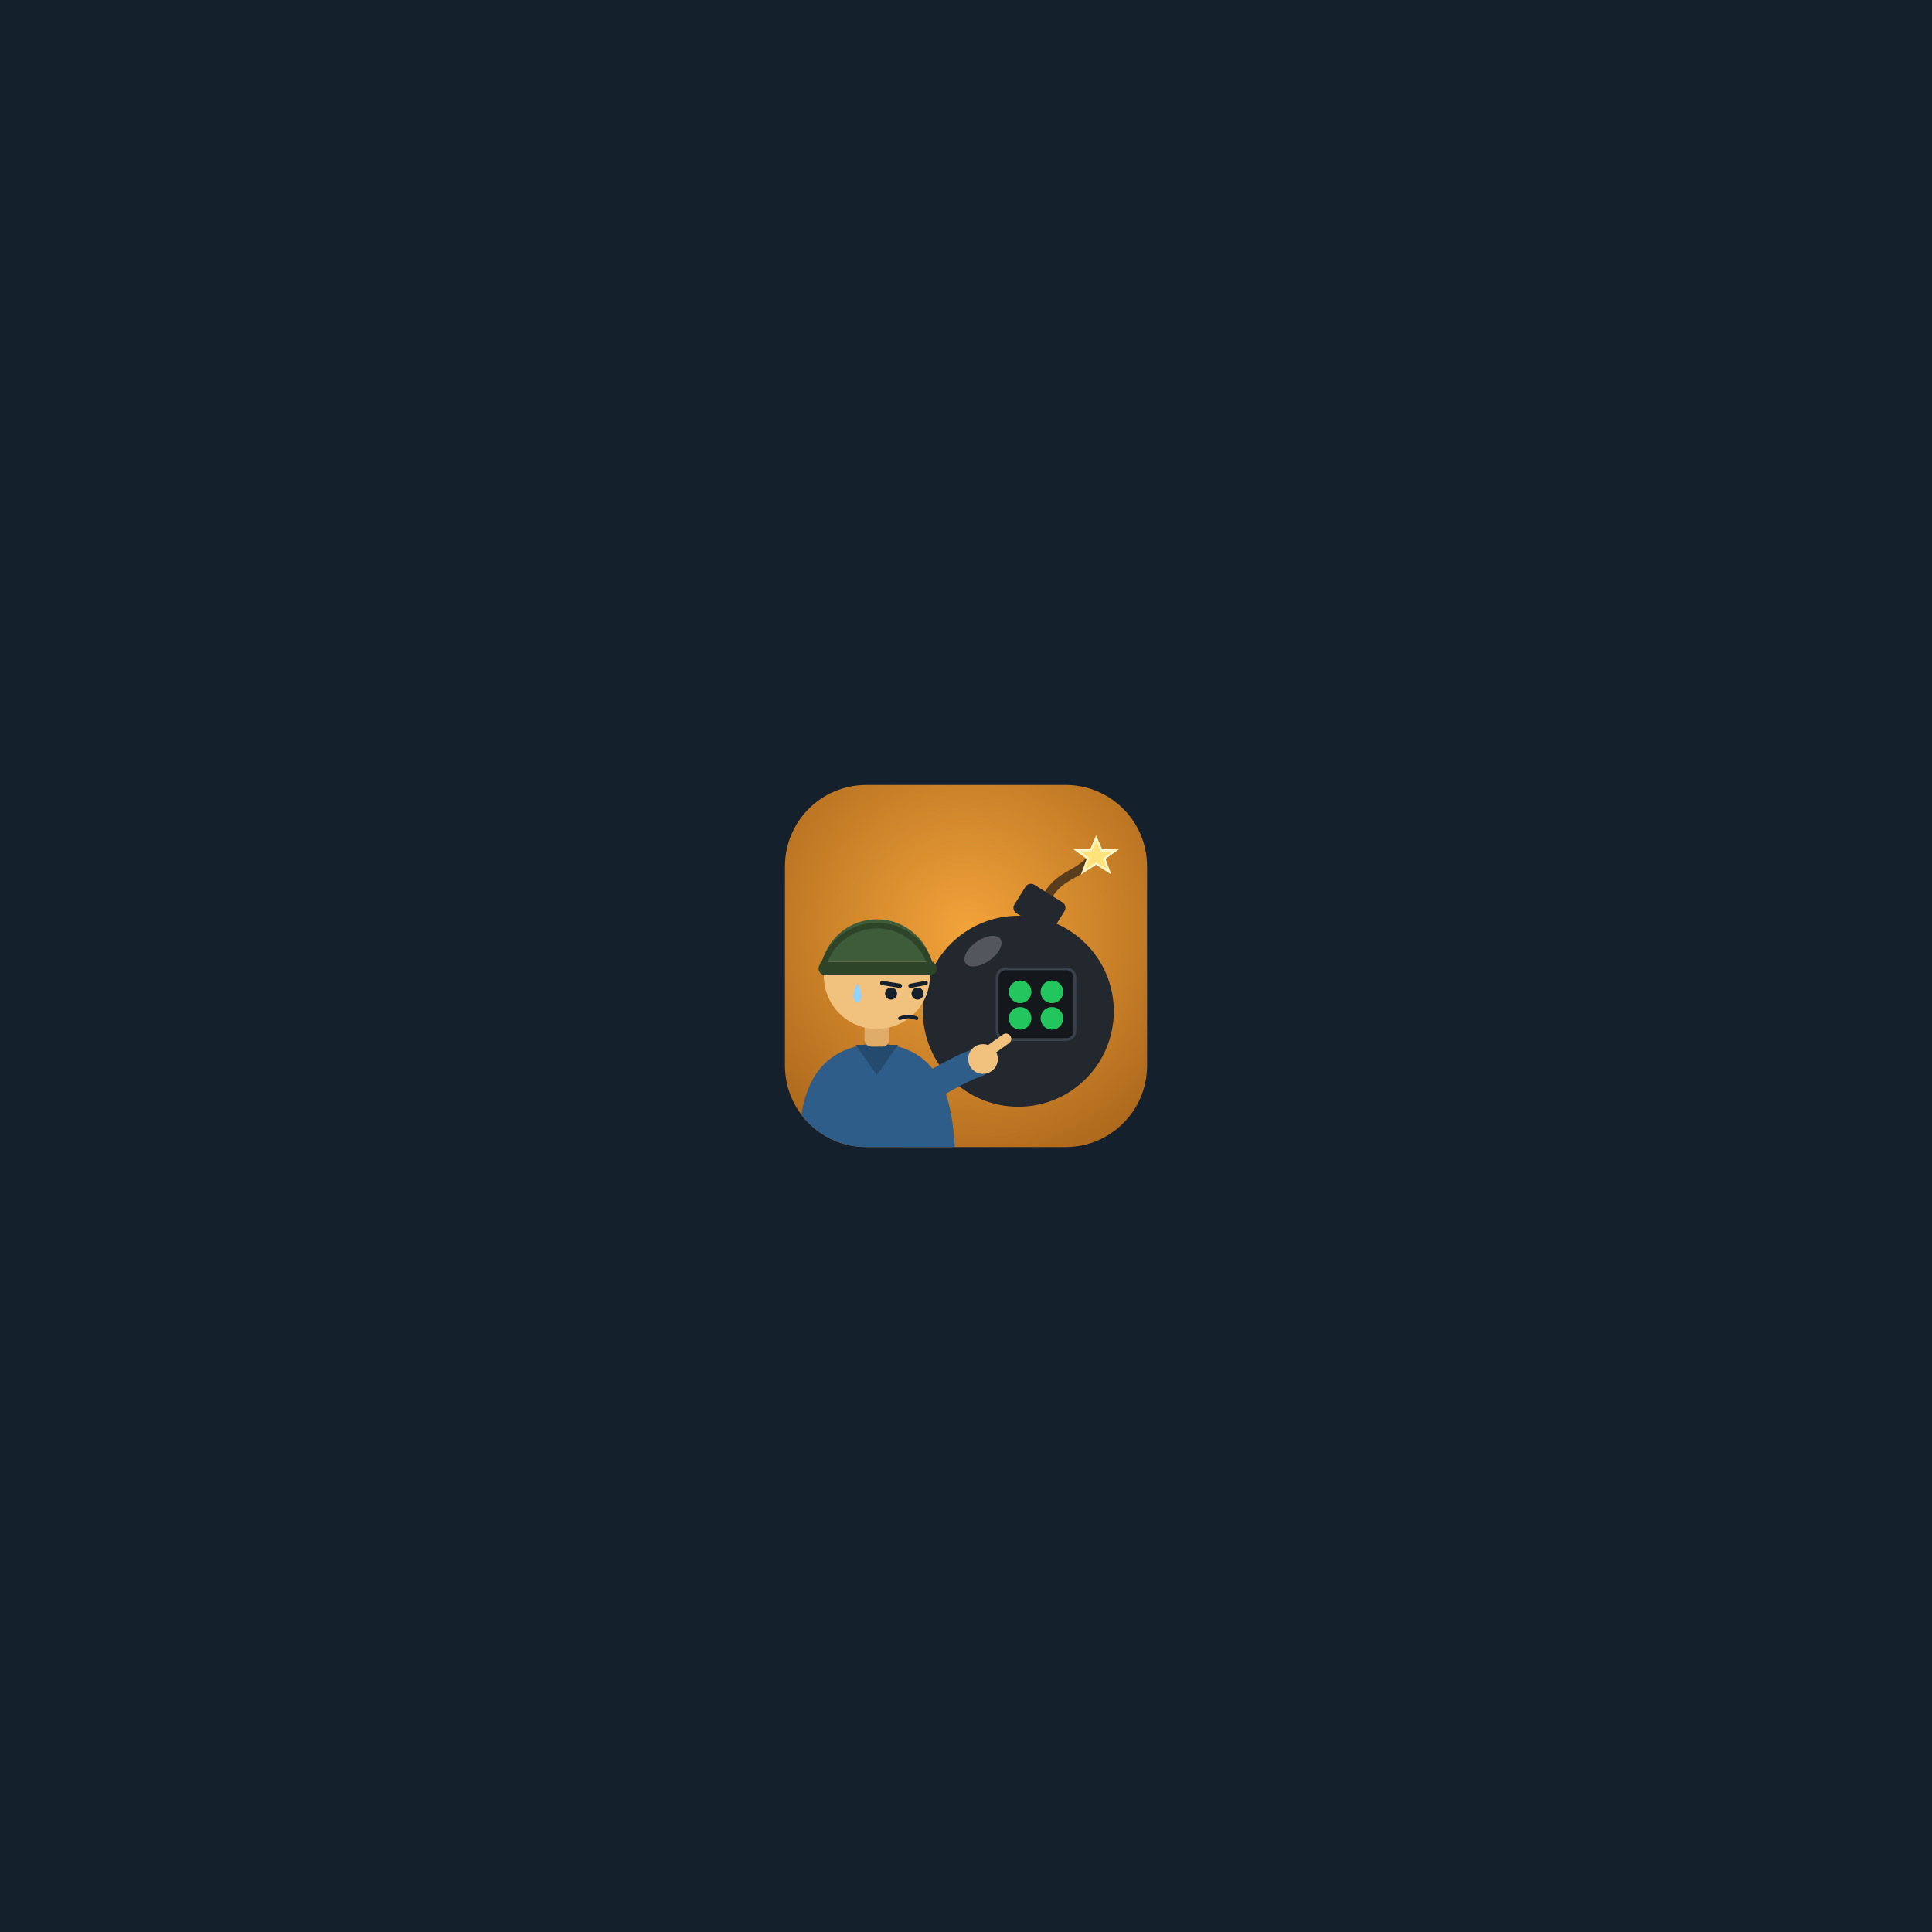
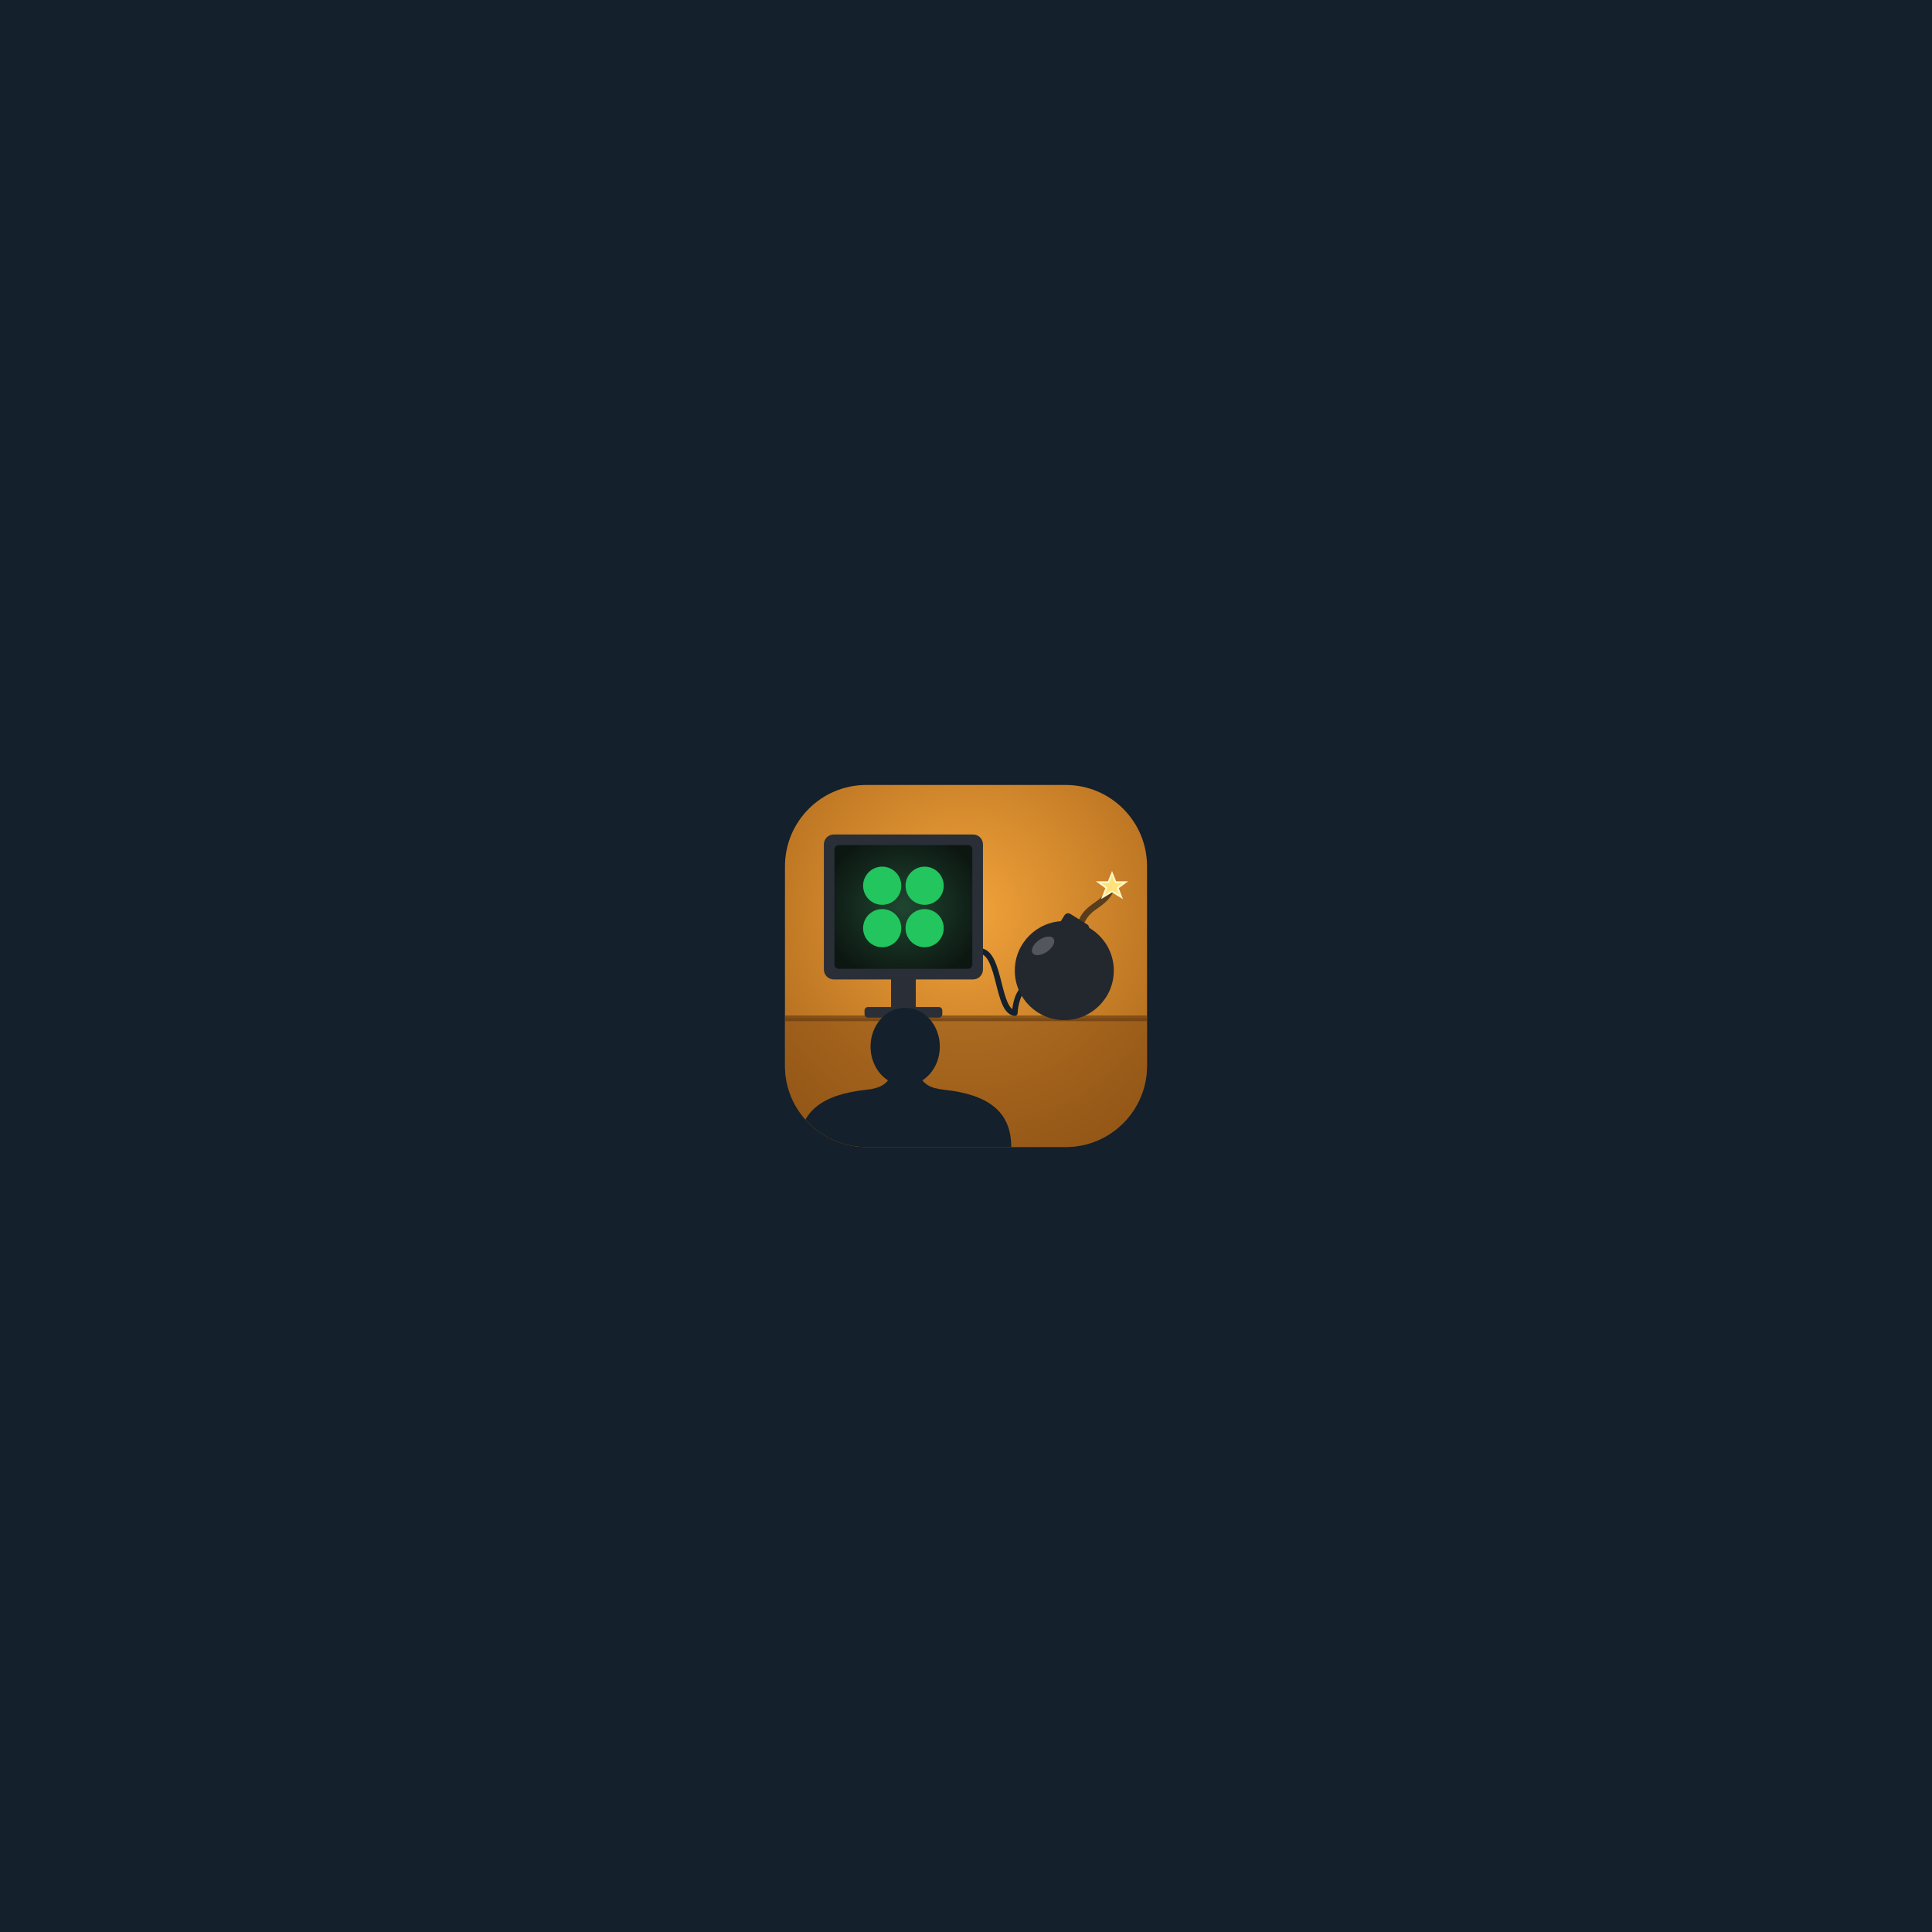
<svg xmlns="http://www.w3.org/2000/svg" viewBox="0 0 2732 2732" width="2732" height="2732">
  <defs>
-     <radialGradient id="bg" cx="50%" cy="40%" r="75%">
+     <radialGradient id="bg" cx="50%" cy="35%" r="75%">
      <stop offset="0" stop-color="#f2a33a" />
      <stop offset="1" stop-color="#a8641a" />
+     </radialGradient>
+     <radialGradient id="glow" cx="50%" cy="50%" r="60%">
+       <stop offset="0" stop-color="#1f4630" />
+       <stop offset="1" stop-color="#0d1712" />
    </radialGradient>
    <clipPath id="c">
      <rect width="1024" height="1024" rx="230" />
    </clipPath>
  </defs>
  <rect width="2732" height="2732" fill="#14202b" />
  <g transform="translate(1110 1110) scale(0.5)" clip-path="url(#c)">
    <rect width="1024" height="1024" fill="url(#bg)" />
-     <g id="bomb">
-       <path d="M735 330 C 770 250, 830 260, 870 205" fill="none" stroke="#5a3d1c" stroke-width="26" stroke-linecap="round" />
-       <rect x="655" y="300" width="130" height="95" rx="18" transform="rotate(32 720 347)" fill="#23272e" />
-       <circle cx="660" cy="640" r="270" fill="#23272e" />
-       <ellipse cx="560" cy="470" rx="60" ry="32" transform="rotate(-35 560 470)" fill="#fff" opacity=".22" />
-       <path d="M880 150 L895 185 L935 185 L903 208 L917 246 L880 222 L843 246 L857 208 L825 185 L865 185 Z" fill="#ffe27a" stroke="#fff6c8" stroke-width="6" />
-       <rect x="600" y="520" width="220" height="200" rx="24" fill="#14181d" stroke="#3a414b" stroke-width="8" />
-       <circle cx="665" cy="585" r="32" fill="#22c55e" />
-       <circle cx="755" cy="585" r="32" fill="#22c55e" />
-       <circle cx="665" cy="660" r="32" fill="#22c55e" />
-       <circle cx="755" cy="660" r="32" fill="#22c55e" />
+     <rect x="0" y="660" width="1024" height="364" fill="#7a4512" opacity=".45" />
+     <rect x="0" y="652" width="1024" height="16" fill="#5e360f" opacity=".6" />
+     <path d="M555 470 C 610 480, 600 640, 650 645 C 650 650, 650 610, 667 585" fill="none" stroke="#14202b" stroke-width="16" stroke-linecap="round" />
+     <g id="bomb" transform="translate(-45 0)">
+       <path d="M880 395 C 900 340, 940 345, 965 300" fill="none" stroke="#5a3d1c" stroke-width="18" stroke-linecap="round" />
+       <rect x="820" y="375" width="80" height="60" rx="12" transform="rotate(32 860 405)" fill="#23272e" />
+       <circle cx="835" cy="525" r="140" fill="#23272e" />
+       <ellipse cx="775" cy="455" rx="36" ry="20" transform="rotate(-35 775 455)" fill="#fff" opacity=".22" />
+       <path d="M970 250 L980 275 L1008 275 L986 291 L996 317 L970 301 L944 317 L954 291 L932 275 L960 275 Z" fill="#ffe27a" stroke="#fff6c8" stroke-width="5" />
    </g>
-     <g id="guy">
-       <path d="M40 1024 C 40 820, 120 740, 260 730 C 400 740, 470 820, 480 1024 Z" fill="#2f5d8a" />
-       <path d="M200 735 L260 820 L320 735 Z" fill="#244a6e" />
-       <path d="M380 870 C 450 830, 500 800, 545 785" fill="none" stroke="#2f5d8a" stroke-width="80" stroke-linecap="round" />
-       <circle cx="560" cy="775" r="42" fill="#f1c27d" />
-       <path d="M580 750 L625 718" stroke="#f1c27d" stroke-width="30" stroke-linecap="round" />
-       <rect x="225" y="640" width="70" height="100" rx="20" fill="#e0ac69" />
-       <circle cx="260" cy="540" r="150" fill="#f1c27d" />
-       <path d="M100 540 A160 160 0 0 1 420 540 L420 500 L100 500 Z" fill="#3e5c3a" />
-       <path d="M105 525 A158 158 0 0 1 415 525" fill="none" stroke="#2d4429" stroke-width="16" />
-       <rect x="95" y="500" width="335" height="38" rx="19" fill="#2d4429" />
-       <circle cx="300" cy="590" r="17" fill="#14202b" />
-       <circle cx="375" cy="590" r="17" fill="#14202b" />
-       <path d="M275 560 L325 568" stroke="#14202b" stroke-width="12" stroke-linecap="round" />
-       <path d="M355 568 L398 560" stroke="#14202b" stroke-width="12" stroke-linecap="round" />
-       <path d="M325 660 Q 350 650 372 660" fill="none" stroke="#14202b" stroke-width="10" stroke-linecap="round" />
-       <path d="M205 560 C 190 590, 190 610, 205 615 C 220 610, 220 590, 205 560 Z" fill="#8fd3ff" />
+     <g id="pc">
+       <rect x="300" y="540" width="70" height="100" fill="#2a2f37" />
+       <rect x="225" y="628" width="220" height="30" rx="10" fill="#2a2f37" />
+       <rect x="110" y="140" width="450" height="410" rx="28" fill="#2a2f37" />
+       <rect x="140" y="170" width="390" height="350" rx="12" fill="url(#glow)" />
+       <circle cx="275" cy="285" r="54" fill="#22c55e" />
+       <circle cx="395" cy="285" r="54" fill="#22c55e" />
+       <circle cx="275" cy="405" r="54" fill="#22c55e" />
+       <circle cx="395" cy="405" r="54" fill="#22c55e" />
+     </g>
+     <g id="person" fill="#14202b">
+       <path d="M40 1024 C 40 920, 110 875, 230 862 C 270 858, 290 845, 300 820 L 380 820 C 390 845, 410 858, 450 862 C 570 875, 640 920, 640 1024 Z" />
+       <ellipse cx="340" cy="740" rx="98" ry="110" />
    </g>
  </g>
</svg>
